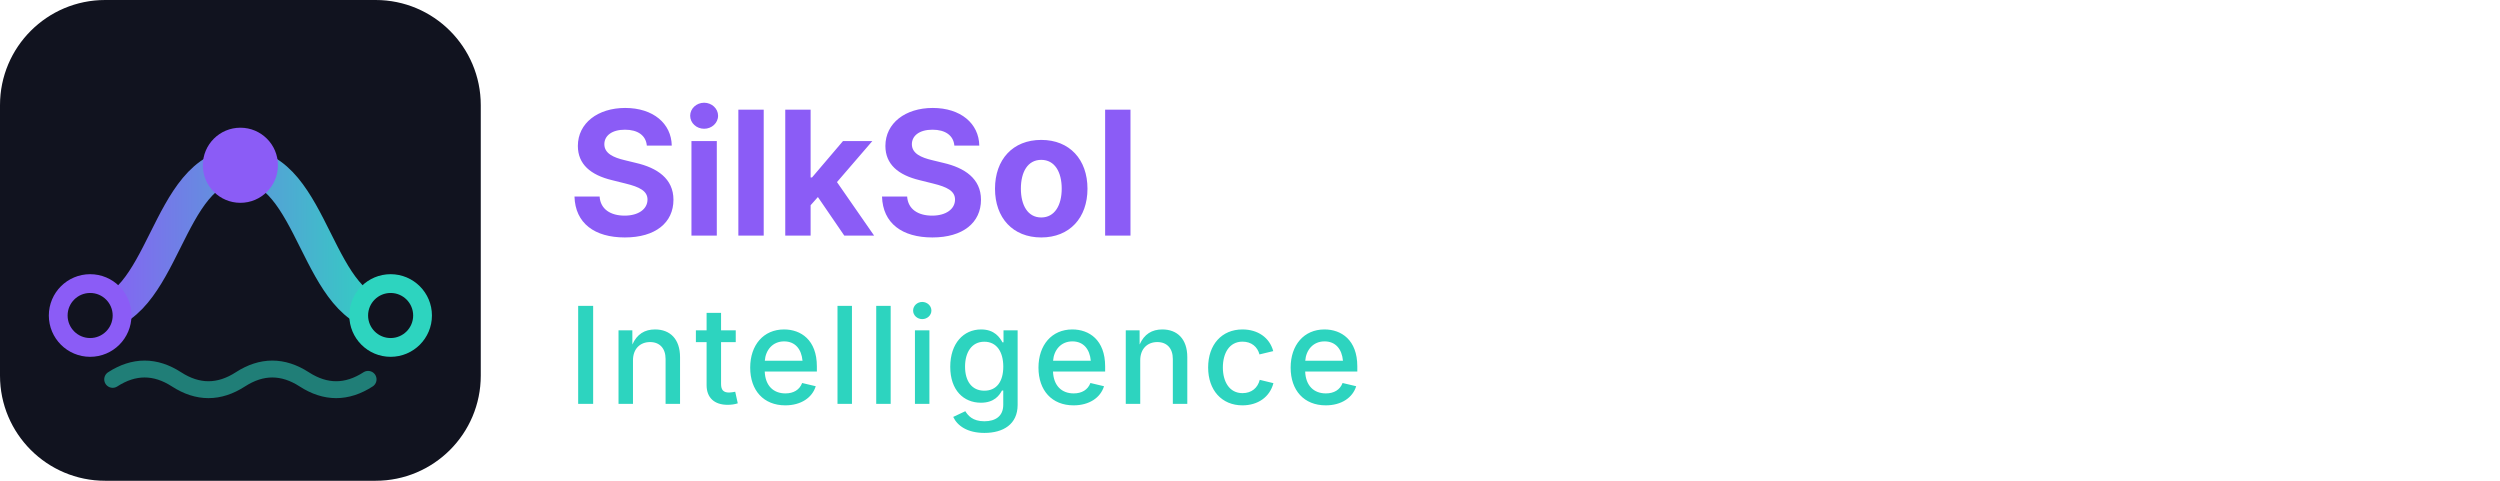
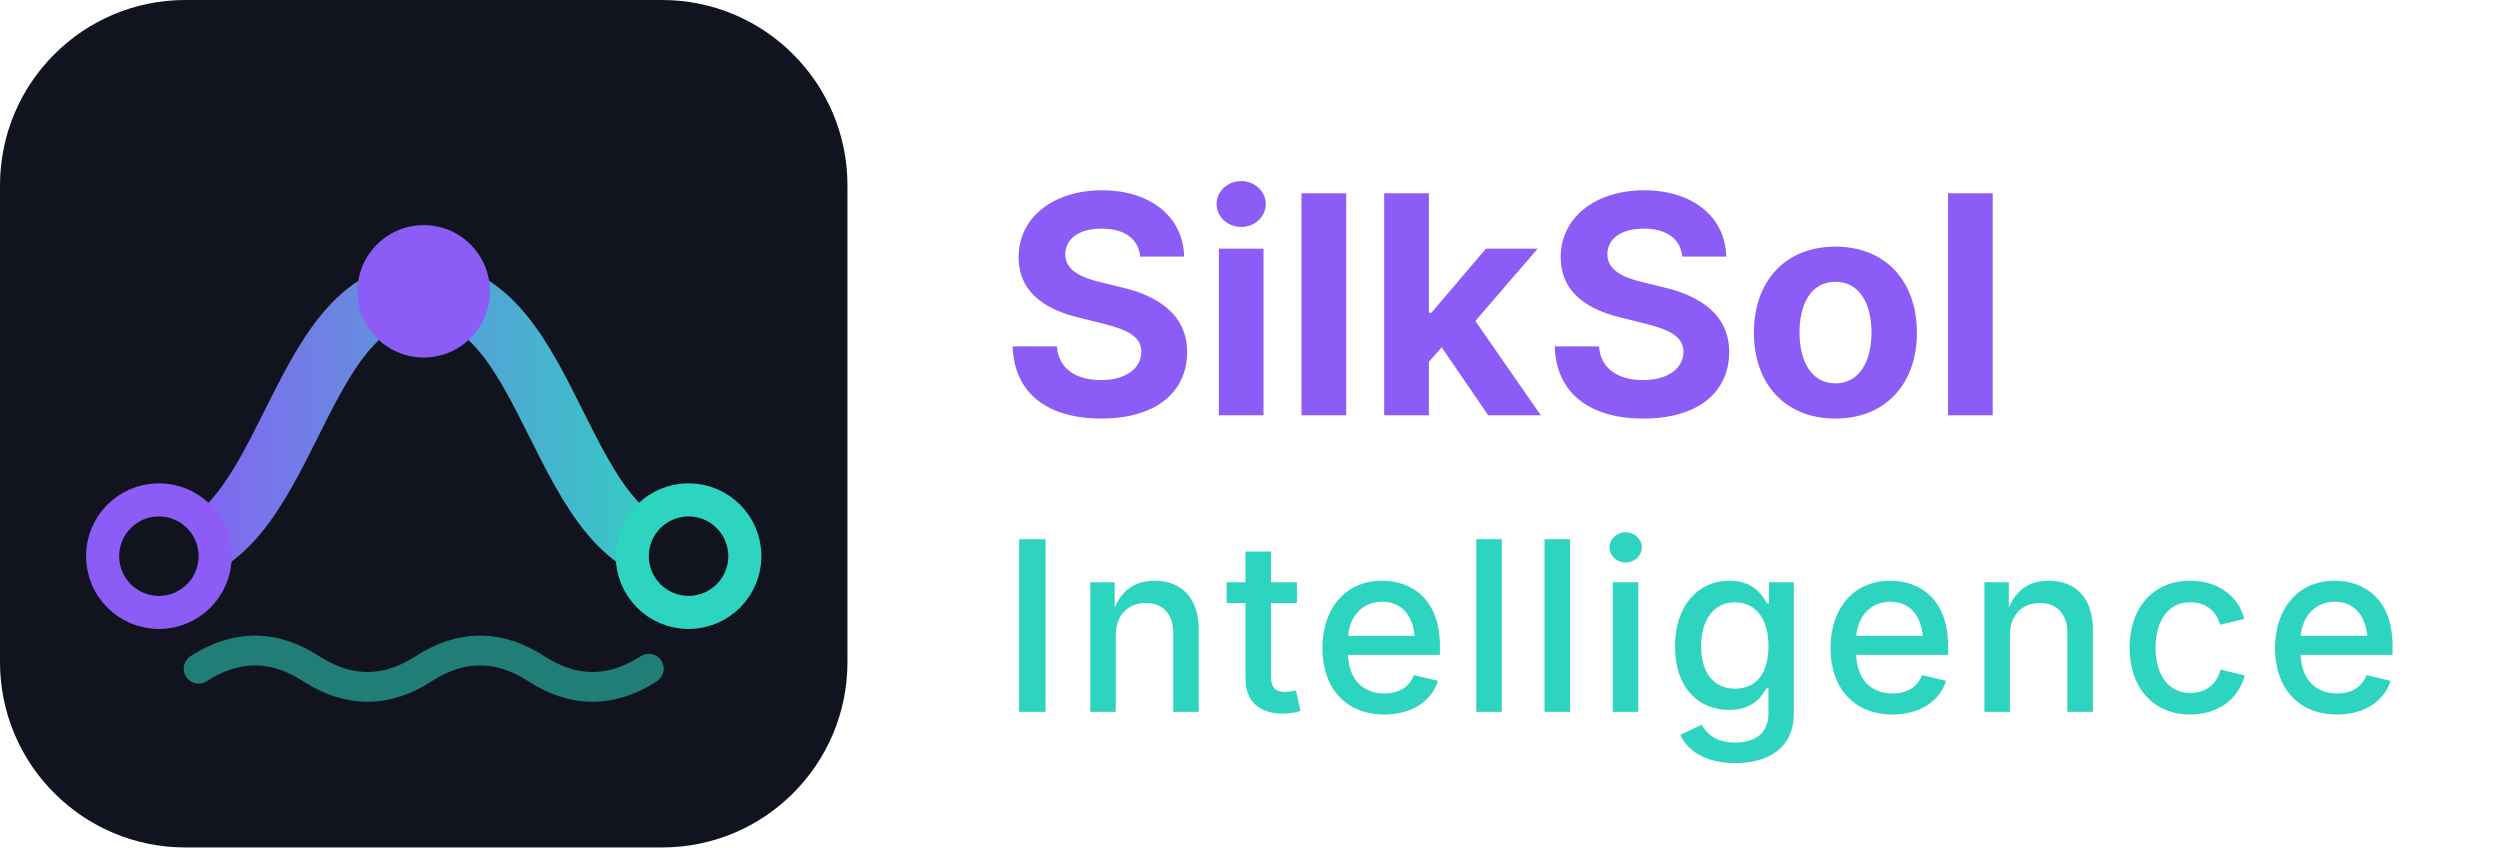
- <svg xmlns="http://www.w3.org/2000/svg" viewBox="0 0 1040 200" role="img" aria-label="SilkSol Intelligence">
+ <svg xmlns="http://www.w3.org/2000/svg" viewBox="0 0 590 200" role="img" aria-label="SilkSol Intelligence">
  <defs>
    <linearGradient id="route" x1="0" y1="0" x2="1" y2="0">
      <stop offset="0" stop-color="#8b5cf6" />
      <stop offset="1" stop-color="#2dd4bf" />
    </linearGradient>
  </defs>
  <g transform="translate(0 0) scale(0.390625)">
    <rect width="512" height="512" rx="112" fill="#11131f" />
    <path d="M96 336 C 176 336, 176 176, 256 176 S 336 336, 416 336" fill="none" stroke="url(#route)" stroke-width="36" stroke-linecap="round" />
    <path d="M120 404 q 34 -22 68 0 t 68 0 t 68 0 t 68 0" fill="none" stroke="#2dd4bf" stroke-opacity="0.55" stroke-width="18" stroke-linecap="round" />
    <circle cx="96" cy="336" r="34" fill="#11131f" stroke="#8b5cf6" stroke-width="20" />
    <circle cx="256" cy="176" r="40" fill="#8b5cf6" />
    <circle cx="416" cy="336" r="34" fill="#11131f" stroke="#2dd4bf" stroke-width="20" />
  </g>
  <text x="236" y="98" font-family="Inter, Segoe UI, Helvetica, Arial, sans-serif" font-size="72" font-weight="700" fill="#8b5cf6">SilkSol</text>
  <text x="236" y="168" font-family="Inter, Segoe UI, Helvetica, Arial, sans-serif" font-size="56" font-weight="500" fill="#2dd4bf" letter-spacing="2">Intelligence</text>
</svg>
